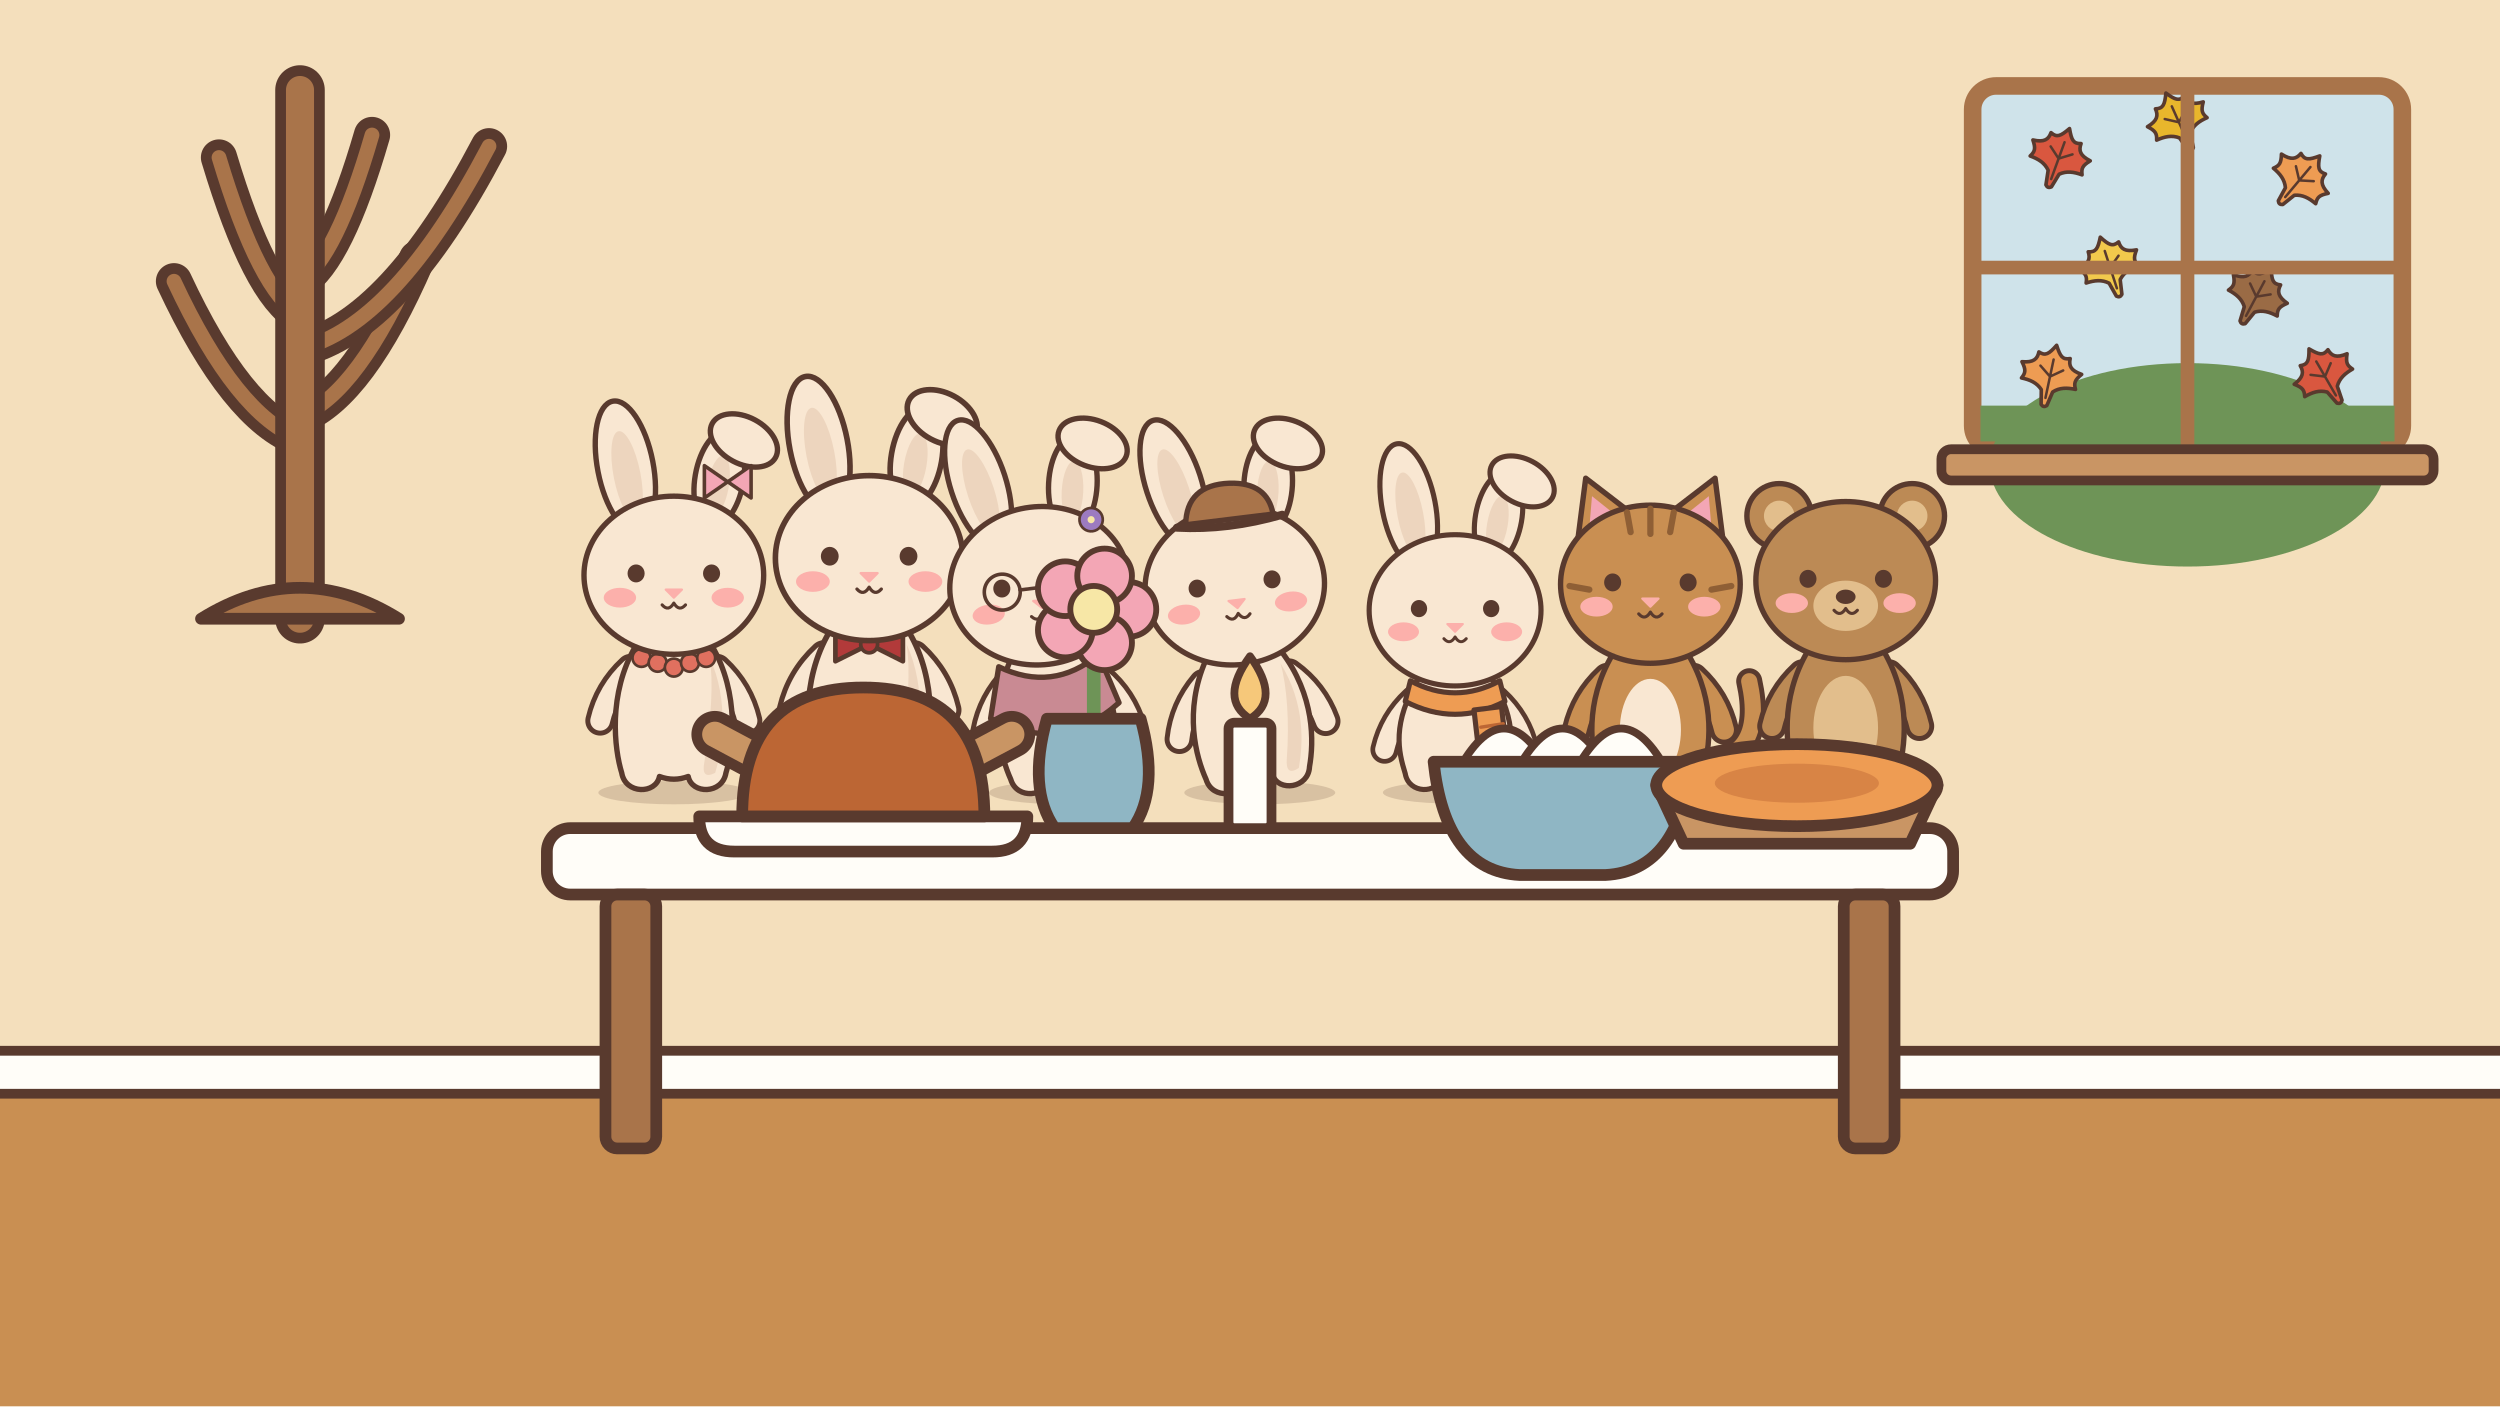
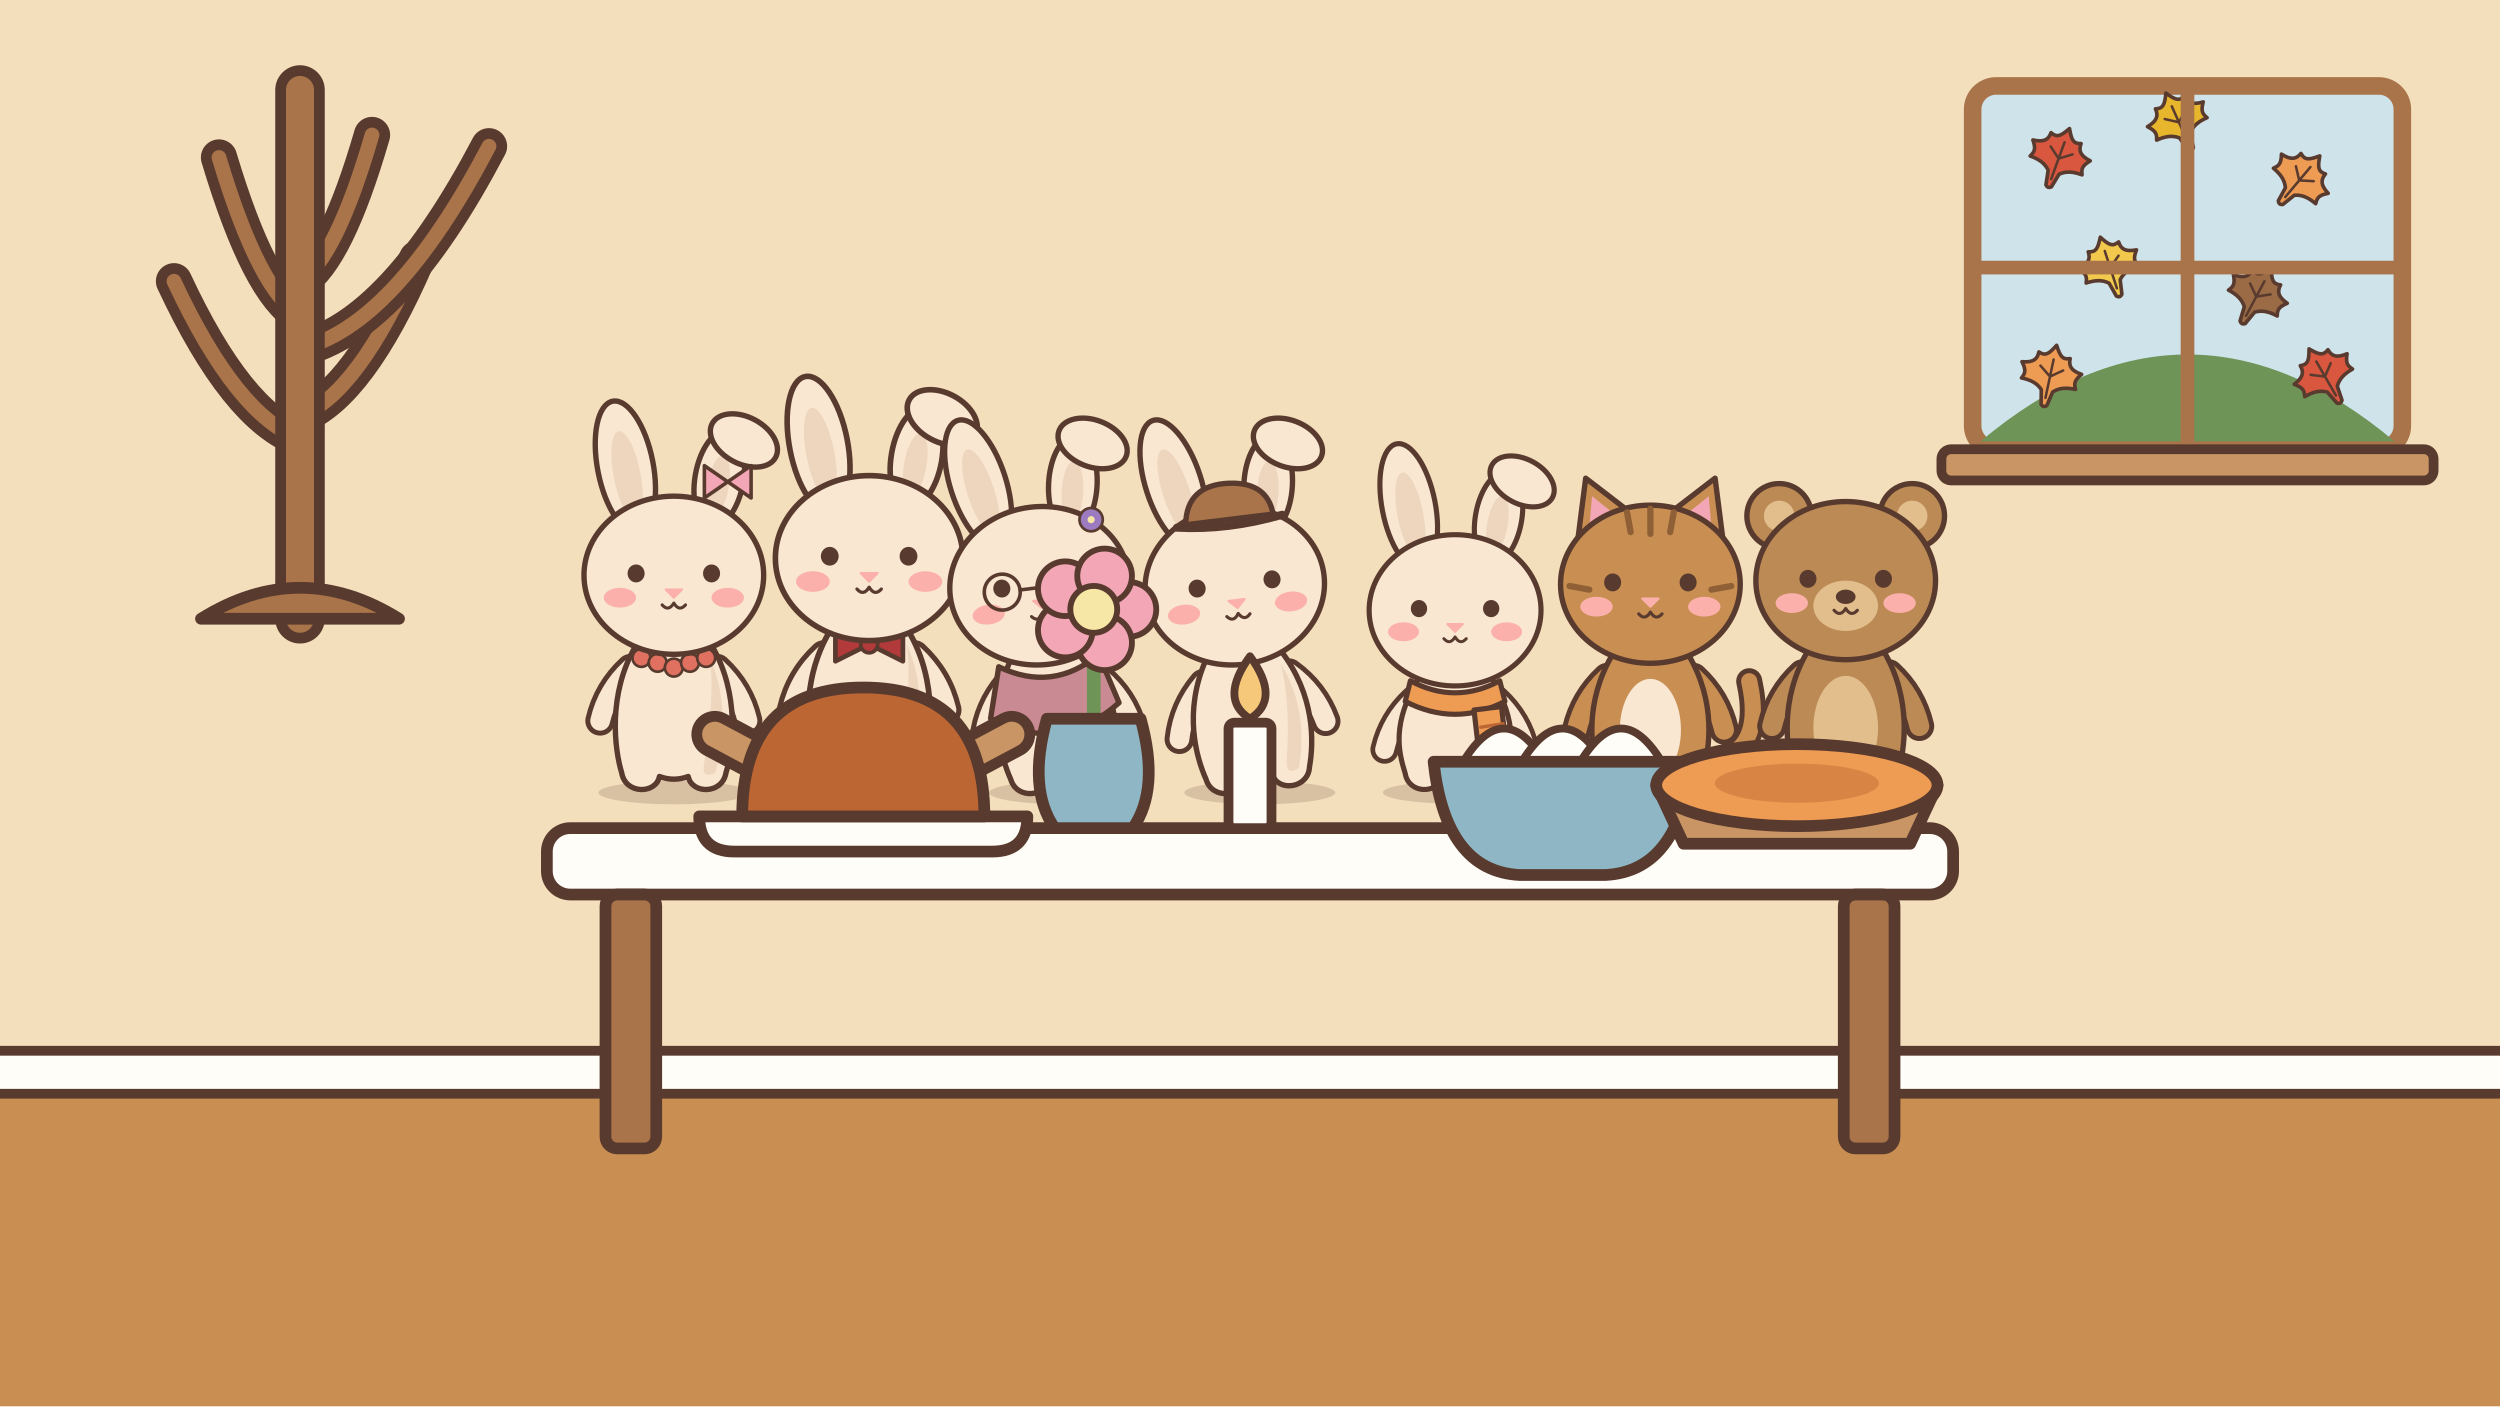
<svg xmlns="http://www.w3.org/2000/svg" viewBox="0 0 1280 720">
  <rect x="0" y="0" width="1280" height="720" rx="0" fill="#F4DFBC" />
  <rect x="0" y="560" width="1280" height="160" rx="0" fill="#C98F52" />
  <rect x="0" y="538" width="1280" height="22" rx="0" fill="#FFFDF8" />
  <path d="M0 538H1280M0 560H1280" fill="none" stroke="#593A2E" stroke-width="5" stroke-linejoin="round" stroke-linecap="round" />
  <rect x="1010" y="44" width="220" height="186" rx="12" fill="#CFE3EA" stroke="#A9744A" stroke-width="9" stroke-linejoin="round" stroke-linecap="round" />
-   <ellipse cx="1120" cy="238" rx="101.2" ry="52.08" fill="#6E9457" />
-   <rect x="1014" y="207.68" width="212" height="18.32" rx="0" fill="#6E9457" />
+   <path d="M1014 226Q1120 137 1226 226Z" fill="#6E9457" />
  <g opacity="1">
    <g transform="translate(1054 81.2) rotate(20) scale(0.372) translate(-50 -50)">
      <path d="M50 6C58 20 62 24 72 20C72 30 76 36 92 38C84 48 84 52 88 60C76 60 66 62 58 70L54 90Q50 94 46 90L42 70C34 62 24 60 12 60C16 52 16 48 8 38C24 36 28 30 28 20C38 24 42 20 50 6Z" fill="#D9573F" stroke="#593A2E" stroke-width="5" stroke-linejoin="round" stroke-linecap="round" />
      <path d="M50 26L50 80M50 50L34 38M50 50L66 38" fill="none" stroke="#593A2E" stroke-width="3.5" stroke-linejoin="round" stroke-linecap="round" />
    </g>
  </g>
  <g opacity="1">
    <g transform="translate(1115.6 62.6) rotate(-24) scale(0.372) translate(-50 -50)">
      <path d="M50 6C58 20 62 24 72 20C72 30 76 36 92 38C84 48 84 52 88 60C76 60 66 62 58 70L54 90Q50 94 46 90L42 70C34 62 24 60 12 60C16 52 16 48 8 38C24 36 28 30 28 20C38 24 42 20 50 6Z" fill="#E8B62C" stroke="#593A2E" stroke-width="5" stroke-linejoin="round" stroke-linecap="round" />
      <path d="M50 26L50 80M50 50L34 38M50 50L66 38" fill="none" stroke="#593A2E" stroke-width="3.5" stroke-linejoin="round" stroke-linecap="round" />
    </g>
  </g>
  <g opacity="1">
    <g transform="translate(1177.2 92.36) rotate(40) scale(0.372) translate(-50 -50)">
      <path d="M50 6C58 20 62 24 72 20C72 30 76 36 92 38C84 48 84 52 88 60C76 60 66 62 58 70L54 90Q50 94 46 90L42 70C34 62 24 60 12 60C16 52 16 48 8 38C24 36 28 30 28 20C38 24 42 20 50 6Z" fill="#EE9C53" stroke="#593A2E" stroke-width="5" stroke-linejoin="round" stroke-linecap="round" />
      <path d="M50 26L50 80M50 50L34 38M50 50L66 38" fill="none" stroke="#593A2E" stroke-width="3.5" stroke-linejoin="round" stroke-linecap="round" />
    </g>
  </g>
  <g opacity="1">
    <g transform="translate(1080.4 137) rotate(-18) scale(0.372) translate(-50 -50)">
      <path d="M50 6C58 20 62 24 72 20C72 30 76 36 92 38C84 48 84 52 88 60C76 60 66 62 58 70L54 90Q50 94 46 90L42 70C34 62 24 60 12 60C16 52 16 48 8 38C24 36 28 30 28 20C38 24 42 20 50 6Z" fill="#F2C94C" stroke="#593A2E" stroke-width="5" stroke-linejoin="round" stroke-linecap="round" />
      <path d="M50 26L50 80M50 50L34 38M50 50L66 38" fill="none" stroke="#593A2E" stroke-width="3.5" stroke-linejoin="round" stroke-linecap="round" />
    </g>
  </g>
  <g opacity="1">
    <g transform="translate(1155.2 151.88) rotate(28) scale(0.372) translate(-50 -50)">
      <path d="M50 6C58 20 62 24 72 20C72 30 76 36 92 38C84 48 84 52 88 60C76 60 66 62 58 70L54 90Q50 94 46 90L42 70C34 62 24 60 12 60C16 52 16 48 8 38C24 36 28 30 28 20C38 24 42 20 50 6Z" fill="#9A6B45" stroke="#593A2E" stroke-width="5" stroke-linejoin="round" stroke-linecap="round" />
      <path d="M50 26L50 80M50 50L34 38M50 50L66 38" fill="none" stroke="#593A2E" stroke-width="3.5" stroke-linejoin="round" stroke-linecap="round" />
    </g>
  </g>
  <g opacity="1">
    <g transform="translate(1049.6 192.8) rotate(12) scale(0.372) translate(-50 -50)">
      <path d="M50 6C58 20 62 24 72 20C72 30 76 36 92 38C84 48 84 52 88 60C76 60 66 62 58 70L54 90Q50 94 46 90L42 70C34 62 24 60 12 60C16 52 16 48 8 38C24 36 28 30 28 20C38 24 42 20 50 6Z" fill="#EE9C53" stroke="#593A2E" stroke-width="5" stroke-linejoin="round" stroke-linecap="round" />
      <path d="M50 26L50 80M50 50L34 38M50 50L66 38" fill="none" stroke="#593A2E" stroke-width="3.5" stroke-linejoin="round" stroke-linecap="round" />
    </g>
  </g>
  <g opacity="1">
    <g transform="translate(1190.4 192.8) rotate(-30) scale(0.372) translate(-50 -50)">
      <path d="M50 6C58 20 62 24 72 20C72 30 76 36 92 38C84 48 84 52 88 60C76 60 66 62 58 70L54 90Q50 94 46 90L42 70C34 62 24 60 12 60C16 52 16 48 8 38C24 36 28 30 28 20C38 24 42 20 50 6Z" fill="#D9573F" stroke="#593A2E" stroke-width="5" stroke-linejoin="round" stroke-linecap="round" />
      <path d="M50 26L50 80M50 50L34 38M50 50L66 38" fill="none" stroke="#593A2E" stroke-width="3.5" stroke-linejoin="round" stroke-linecap="round" />
    </g>
  </g>
  <path d="M1120 44V230M1010 137H1230" fill="none" stroke="#A9744A" stroke-width="7" stroke-linejoin="round" stroke-linecap="round" />
  <rect x="994" y="230" width="252" height="16" rx="5" fill="#C99564" stroke="#593A2E" stroke-width="5" stroke-linejoin="round" stroke-linecap="round" />
  <path d="M153.6 224.64Q121.344 213.12 89.088 144" fill="none" stroke="#593A2E" stroke-width="18.56" stroke-linejoin="round" stroke-linecap="round" />
  <path d="M153.6 224.64Q121.344 213.12 89.088 144" fill="none" stroke="#A9744A" stroke-width="7.56" stroke-linecap="round" stroke-linejoin="round" />
  <path d="M153.6 213.12Q183.552 201.6 213.504 132.48" fill="none" stroke="#593A2E" stroke-width="18.56" stroke-linejoin="round" stroke-linecap="round" />
  <path d="M153.6 213.12Q183.552 201.6 213.504 132.48" fill="none" stroke="#A9744A" stroke-width="7.56" stroke-linecap="round" stroke-linejoin="round" />
  <path d="M153.6 161.28Q132.864 149.76 112.128 80.64" fill="none" stroke="#593A2E" stroke-width="18.56" stroke-linejoin="round" stroke-linecap="round" />
  <path d="M153.6 161.28Q132.864 149.76 112.128 80.64" fill="none" stroke="#A9744A" stroke-width="7.56" stroke-linecap="round" stroke-linejoin="round" />
  <path d="M153.6 144Q172.032 132.48 190.464 69.12" fill="none" stroke="#593A2E" stroke-width="18.56" stroke-linejoin="round" stroke-linecap="round" />
  <path d="M153.6 144Q172.032 132.48 190.464 69.12" fill="none" stroke="#A9744A" stroke-width="7.56" stroke-linecap="round" stroke-linejoin="round" />
  <path d="M153.6 178.56Q201.984 167.04 250.368 74.88" fill="none" stroke="#593A2E" stroke-width="18.56" stroke-linejoin="round" stroke-linecap="round" />
  <path d="M153.6 178.56Q201.984 167.04 250.368 74.88" fill="none" stroke="#A9744A" stroke-width="7.56" stroke-linecap="round" stroke-linejoin="round" />
  <path d="M153.6 316.8V46.08" fill="none" stroke="#593A2E" stroke-width="25.364" stroke-linejoin="round" stroke-linecap="round" />
  <path d="M153.6 316.8V46.08" fill="none" stroke="#A9744A" stroke-width="14.364" stroke-linecap="round" stroke-linejoin="round" />
  <path d="M102.912 316.8Q153.6 285.12 204.288 316.8Z" fill="#A9744A" stroke="#593A2E" stroke-width="6" stroke-linejoin="round" stroke-linecap="round" />
  <g transform="translate(345 404) scale(0.46)">
    <ellipse cx="0" cy="4" rx="84" ry="13" fill="rgba(89,58,46,.18)" />
    <g transform="rotate(0)">
      <g transform="rotate(-11 -44 -308)">
        <ellipse cx="-44" cy="-360" rx="31" ry="74" fill="#F9E7D2" stroke="#593A2E" stroke-width="6" stroke-linejoin="round" stroke-linecap="round" />
        <ellipse cx="-44" cy="-350" rx="15" ry="50" fill="#EDD5BE" />
      </g>
      <g transform="rotate(10 44 -308)">
        <ellipse cx="44" cy="-346" rx="27" ry="54" fill="#F9E7D2" stroke="#593A2E" stroke-width="6" stroke-linejoin="round" stroke-linecap="round" />
        <ellipse cx="44" cy="-338" rx="12" ry="34" fill="#EDD5BE" />
      </g>
      <g transform="rotate(28 78 -388)">
        <ellipse cx="78" cy="-388" rx="40" ry="26" fill="#F9E7D2" stroke="#593A2E" stroke-width="6" stroke-linejoin="round" stroke-linecap="round" />
      </g>
      <path d="M-48 -134Q-74 -110 -82 -76" fill="none" stroke="#593A2E" stroke-width="33" stroke-linejoin="round" stroke-linecap="round" />
      <path d="M-48 -134Q-74 -110 -82 -76" fill="none" stroke="#F9E7D2" stroke-width="22" stroke-linecap="round" stroke-linejoin="round" />
      <path d="M48 -134Q74 -110 82 -76" fill="none" stroke="#593A2E" stroke-width="33" stroke-linejoin="round" stroke-linecap="round" />
      <path d="M48 -134Q74 -110 82 -76" fill="none" stroke="#F9E7D2" stroke-width="22" stroke-linecap="round" stroke-linejoin="round" />
      <path d="M-42 -160C-74 -106 -66 -44 -58 -18C-54 6 -20 6 -16 -14Q0 -8 16 -14C20 6 54 6 58 -18C66 -44 74 -106 42 -160Z" fill="#F9E7D2" stroke="#593A2E" stroke-width="6" stroke-linejoin="round" stroke-linecap="round" />
      <path d="M40 -146C62 -98 54 -44 46 -18Q30 -10 34 -30C42 -80 44 -120 40 -146Z" fill="#EDD5BE" />
      <ellipse cx="-36" cy="-146" rx="10" ry="10" fill="#E0705F" stroke="#593A2E" stroke-width="3" stroke-linejoin="round" stroke-linecap="round" />
      <ellipse cx="-18" cy="-140.6" rx="10" ry="10" fill="#E0705F" stroke="#593A2E" stroke-width="3" stroke-linejoin="round" stroke-linecap="round" />
      <ellipse cx="0" cy="-135.2" rx="10" ry="10" fill="#E0705F" stroke="#593A2E" stroke-width="3" stroke-linejoin="round" stroke-linecap="round" />
      <ellipse cx="18" cy="-140.6" rx="10" ry="10" fill="#E0705F" stroke="#593A2E" stroke-width="3" stroke-linejoin="round" stroke-linecap="round" />
      <ellipse cx="36" cy="-146" rx="10" ry="10" fill="#E0705F" stroke="#593A2E" stroke-width="3" stroke-linejoin="round" stroke-linecap="round" />
      <ellipse cx="0" cy="-238" rx="100" ry="88" fill="#F9E7D2" stroke="#593A2E" stroke-width="6" stroke-linejoin="round" stroke-linecap="round" />
      <ellipse cx="-60" cy="-213" rx="18" ry="11" fill="#FCB0AB" />
      <ellipse cx="60" cy="-213" rx="18" ry="11" fill="#FCB0AB" />
      <ellipse cx="-42" cy="-240" rx="9.5" ry="10" fill="#593A2E" />
      <ellipse cx="42" cy="-240" rx="9.5" ry="10" fill="#593A2E" />
      <path d="M-9 -222H9L0 -213Z" fill="#FCB0AB" stroke="#FCB0AB" stroke-width="2.5" stroke-linejoin="round" stroke-linecap="round" />
      <path d="M-13 -205Q-6 -197 0 -207Q6 -197 13 -205" fill="none" stroke="#593A2E" stroke-width="3.5" stroke-linejoin="round" stroke-linecap="round" />
      <path d="M60 -342L34 -360V-324ZM60 -342L86 -360V-324Z" fill="#F3A6B5" stroke="#593A2E" stroke-width="4" stroke-linejoin="round" stroke-linecap="round" />
    </g>
  </g>
  <g transform="translate(445 400) scale(0.48)">
    <ellipse cx="0" cy="4" rx="84" ry="13" fill="rgba(89,58,46,.18)" />
    <g transform="rotate(0)">
      <g transform="rotate(-11 -44 -308)">
        <ellipse cx="-44" cy="-360" rx="31" ry="74" fill="#F9E7D2" stroke="#593A2E" stroke-width="6" stroke-linejoin="round" stroke-linecap="round" />
        <ellipse cx="-44" cy="-350" rx="15" ry="50" fill="#EDD5BE" />
      </g>
      <g transform="rotate(10 44 -308)">
        <ellipse cx="44" cy="-346" rx="27" ry="54" fill="#F9E7D2" stroke="#593A2E" stroke-width="6" stroke-linejoin="round" stroke-linecap="round" />
        <ellipse cx="44" cy="-338" rx="12" ry="34" fill="#EDD5BE" />
      </g>
      <g transform="rotate(28 78 -388)">
        <ellipse cx="78" cy="-388" rx="40" ry="26" fill="#F9E7D2" stroke="#593A2E" stroke-width="6" stroke-linejoin="round" stroke-linecap="round" />
      </g>
      <path d="M-48 -134Q-74 -110 -82 -76" fill="none" stroke="#593A2E" stroke-width="33" stroke-linejoin="round" stroke-linecap="round" />
      <path d="M-48 -134Q-74 -110 -82 -76" fill="none" stroke="#F9E7D2" stroke-width="22" stroke-linecap="round" stroke-linejoin="round" />
      <path d="M48 -134Q74 -110 82 -76" fill="none" stroke="#593A2E" stroke-width="33" stroke-linejoin="round" stroke-linecap="round" />
      <path d="M48 -134Q74 -110 82 -76" fill="none" stroke="#F9E7D2" stroke-width="22" stroke-linecap="round" stroke-linejoin="round" />
      <path d="M-42 -160C-74 -106 -66 -44 -58 -18C-54 6 -20 6 -16 -14Q0 -8 16 -14C20 6 54 6 58 -18C66 -44 74 -106 42 -160Z" fill="#F9E7D2" stroke="#593A2E" stroke-width="6" stroke-linejoin="round" stroke-linecap="round" />
      <path d="M40 -146C62 -98 54 -44 46 -18Q30 -10 34 -30C42 -80 44 -120 40 -146Z" fill="#EDD5BE" />
      <path d="M0 -146L-36 -162V-128ZM0 -146L36 -162V-128Z" fill="#B23A3A" stroke="#593A2E" stroke-width="5" stroke-linejoin="round" stroke-linecap="round" />
      <ellipse cx="0" cy="-146" rx="9" ry="9" fill="#B23A3A" stroke="#593A2E" stroke-width="4" stroke-linejoin="round" stroke-linecap="round" />
      <ellipse cx="0" cy="-238" rx="100" ry="88" fill="#F9E7D2" stroke="#593A2E" stroke-width="6" stroke-linejoin="round" stroke-linecap="round" />
      <ellipse cx="-60" cy="-213" rx="18" ry="11" fill="#FCB0AB" />
      <ellipse cx="60" cy="-213" rx="18" ry="11" fill="#FCB0AB" />
      <ellipse cx="-42" cy="-240" rx="9.5" ry="10" fill="#593A2E" />
      <ellipse cx="42" cy="-240" rx="9.5" ry="10" fill="#593A2E" />
      <path d="M-9 -222H9L0 -213Z" fill="#FCB0AB" stroke="#FCB0AB" stroke-width="2.5" stroke-linejoin="round" stroke-linecap="round" />
      <path d="M-13 -205Q-6 -197 0 -207Q6 -197 13 -205" fill="none" stroke="#593A2E" stroke-width="3.5" stroke-linejoin="round" stroke-linecap="round" />
    </g>
  </g>
  <g transform="translate(545 404) scale(0.46)">
    <ellipse cx="0" cy="4" rx="84" ry="13" fill="rgba(89,58,46,.18)" />
    <g transform="rotate(-7)">
      <g transform="rotate(-11 -44 -298)">
        <ellipse cx="-44" cy="-350" rx="31" ry="74" fill="#F9E7D2" stroke="#593A2E" stroke-width="6" stroke-linejoin="round" stroke-linecap="round" />
        <ellipse cx="-44" cy="-340" rx="15" ry="50" fill="#EDD5BE" />
      </g>
      <g transform="rotate(10 44 -298)">
        <ellipse cx="44" cy="-336" rx="27" ry="54" fill="#F9E7D2" stroke="#593A2E" stroke-width="6" stroke-linejoin="round" stroke-linecap="round" />
        <ellipse cx="44" cy="-328" rx="12" ry="34" fill="#EDD5BE" />
      </g>
      <g transform="rotate(28 78 -378)">
        <ellipse cx="78" cy="-378" rx="40" ry="26" fill="#F9E7D2" stroke="#593A2E" stroke-width="6" stroke-linejoin="round" stroke-linecap="round" />
      </g>
      <path d="M-48 -124Q-74 -100 -82 -66" fill="none" stroke="#593A2E" stroke-width="33" stroke-linejoin="round" stroke-linecap="round" />
      <path d="M-48 -124Q-74 -100 -82 -66" fill="none" stroke="#F9E7D2" stroke-width="22" stroke-linecap="round" stroke-linejoin="round" />
      <path d="M48 -124Q74 -100 82 -66" fill="none" stroke="#593A2E" stroke-width="33" stroke-linejoin="round" stroke-linecap="round" />
      <path d="M48 -124Q74 -100 82 -66" fill="none" stroke="#F9E7D2" stroke-width="22" stroke-linecap="round" stroke-linejoin="round" />
      <path d="M-42 -150C-74 -96 -66 -44 -58 -18C-54 6 -20 6 -16 -14Q0 -8 16 -14C20 6 54 6 58 -18C66 -44 74 -96 42 -150Z" fill="#F9E7D2" stroke="#593A2E" stroke-width="6" stroke-linejoin="round" stroke-linecap="round" />
      <path d="M40 -136C62 -88 54 -44 46 -18Q30 -10 34 -30C42 -70 44 -110 40 -136Z" fill="#EDD5BE" />
      <path d="M-56 -144Q0 -108 56 -144L72 -88Q0 -38 -72 -88Z" fill="#C98A93" stroke="#593A2E" stroke-width="6" stroke-linejoin="round" stroke-linecap="round" />
      <ellipse cx="0" cy="-228" rx="100" ry="88" fill="#F9E7D2" stroke="#593A2E" stroke-width="6" stroke-linejoin="round" stroke-linecap="round" />
      <ellipse cx="-60" cy="-203" rx="18" ry="11" fill="#FCB0AB" />
      <ellipse cx="60" cy="-203" rx="18" ry="11" fill="#FCB0AB" />
      <ellipse cx="-42" cy="-230" rx="9.5" ry="10" fill="#593A2E" />
      <ellipse cx="42" cy="-230" rx="9.5" ry="10" fill="#593A2E" />
      <path d="M-9 -212H9L0 -203Z" fill="#FCB0AB" stroke="#FCB0AB" stroke-width="2.5" stroke-linejoin="round" stroke-linecap="round" />
      <path d="M-13 -195Q-6 -187 0 -197Q6 -187 13 -195" fill="none" stroke="#593A2E" stroke-width="3.5" stroke-linejoin="round" stroke-linecap="round" />
      <circle cx="-42" cy="-226" r="20" fill="none" stroke="#593A2E" stroke-width="4" stroke-linejoin="round" stroke-linecap="round" />
      <circle cx="42" cy="-226" r="20" fill="none" stroke="#593A2E" stroke-width="4" stroke-linejoin="round" stroke-linecap="round" />
      <path d="M-22 -226H22" fill="none" stroke="#593A2E" stroke-width="4" stroke-linejoin="round" stroke-linecap="round" />
      <ellipse cx="66" cy="-294" rx="13" ry="13" fill="#9C7BC0" stroke="#593A2E" stroke-width="3" stroke-linejoin="round" stroke-linecap="round" />
      <ellipse cx="66" cy="-294" rx="4" ry="4" fill="#F7E7A6" />
    </g>
  </g>
  <g transform="translate(645 404) scale(0.46)">
    <ellipse cx="0" cy="4" rx="84" ry="13" fill="rgba(89,58,46,.18)" />
    <g transform="rotate(-7)">
      <g transform="rotate(-11 -44 -298)">
        <ellipse cx="-44" cy="-350" rx="31" ry="74" fill="#F9E7D2" stroke="#593A2E" stroke-width="6" stroke-linejoin="round" stroke-linecap="round" />
        <ellipse cx="-44" cy="-340" rx="15" ry="50" fill="#EDD5BE" />
      </g>
      <g transform="rotate(10 44 -298)">
        <ellipse cx="44" cy="-336" rx="27" ry="54" fill="#F9E7D2" stroke="#593A2E" stroke-width="6" stroke-linejoin="round" stroke-linecap="round" />
        <ellipse cx="44" cy="-328" rx="12" ry="34" fill="#EDD5BE" />
      </g>
      <g transform="rotate(28 78 -378)">
        <ellipse cx="78" cy="-378" rx="40" ry="26" fill="#F9E7D2" stroke="#593A2E" stroke-width="6" stroke-linejoin="round" stroke-linecap="round" />
      </g>
      <path d="M-48 -124Q-74 -100 -82 -66" fill="none" stroke="#593A2E" stroke-width="33" stroke-linejoin="round" stroke-linecap="round" />
      <path d="M-48 -124Q-74 -100 -82 -66" fill="none" stroke="#F9E7D2" stroke-width="22" stroke-linecap="round" stroke-linejoin="round" />
      <path d="M48 -124Q74 -100 82 -66" fill="none" stroke="#593A2E" stroke-width="33" stroke-linejoin="round" stroke-linecap="round" />
      <path d="M48 -124Q74 -100 82 -66" fill="none" stroke="#F9E7D2" stroke-width="22" stroke-linecap="round" stroke-linejoin="round" />
      <path d="M-42 -150C-74 -96 -66 -44 -58 -18C-54 6 -20 6 -16 -14Q0 -8 16 -14C20 6 54 6 58 -18C66 -44 74 -96 42 -150Z" fill="#F9E7D2" stroke="#593A2E" stroke-width="6" stroke-linejoin="round" stroke-linecap="round" />
      <path d="M40 -136C62 -88 54 -44 46 -18Q30 -10 34 -30C42 -70 44 -110 40 -136Z" fill="#EDD5BE" />
      <ellipse cx="0" cy="-228" rx="100" ry="88" fill="#F9E7D2" stroke="#593A2E" stroke-width="6" stroke-linejoin="round" stroke-linecap="round" />
      <ellipse cx="-60" cy="-203" rx="18" ry="11" fill="#FCB0AB" />
      <ellipse cx="60" cy="-203" rx="18" ry="11" fill="#FCB0AB" />
      <ellipse cx="-42" cy="-230" rx="9.5" ry="10" fill="#593A2E" />
      <ellipse cx="42" cy="-230" rx="9.5" ry="10" fill="#593A2E" />
      <path d="M-9 -212H9L0 -203Z" fill="#FCB0AB" stroke="#FCB0AB" stroke-width="2.5" stroke-linejoin="round" stroke-linecap="round" />
      <path d="M-13 -195Q-6 -187 0 -197Q6 -187 13 -195" fill="none" stroke="#593A2E" stroke-width="3.5" stroke-linejoin="round" stroke-linecap="round" />
      <g transform="">
        <path d="M-46 -302Q-40 -346 8 -342Q50 -338 52 -302Z" fill="#A9744A" stroke="#593A2E" stroke-width="6" stroke-linejoin="round" stroke-linecap="round" />
        <path d="M-56 -300Q0 -290 62 -300" fill="none" stroke="#593A2E" stroke-width="9" stroke-linejoin="round" stroke-linecap="round" />
      </g>
    </g>
  </g>
  <g transform="translate(745 404) scale(0.44)">
    <ellipse cx="0" cy="4" rx="84" ry="13" fill="rgba(89,58,46,.18)" />
    <g transform="rotate(0)">
      <g transform="rotate(-11 -44 -278)">
        <ellipse cx="-44" cy="-330" rx="31" ry="74" fill="#F9E7D2" stroke="#593A2E" stroke-width="6" stroke-linejoin="round" stroke-linecap="round" />
        <ellipse cx="-44" cy="-320" rx="15" ry="50" fill="#EDD5BE" />
      </g>
      <g transform="rotate(10 44 -278)">
        <ellipse cx="44" cy="-316" rx="27" ry="54" fill="#F9E7D2" stroke="#593A2E" stroke-width="6" stroke-linejoin="round" stroke-linecap="round" />
        <ellipse cx="44" cy="-308" rx="12" ry="34" fill="#EDD5BE" />
      </g>
      <g transform="rotate(28 78 -358)">
        <ellipse cx="78" cy="-358" rx="40" ry="26" fill="#F9E7D2" stroke="#593A2E" stroke-width="6" stroke-linejoin="round" stroke-linecap="round" />
      </g>
      <path d="M-48 -104Q-74 -80 -82 -46" fill="none" stroke="#593A2E" stroke-width="33" stroke-linejoin="round" stroke-linecap="round" />
      <path d="M-48 -104Q-74 -80 -82 -46" fill="none" stroke="#F9E7D2" stroke-width="22" stroke-linecap="round" stroke-linejoin="round" />
      <path d="M48 -104Q74 -80 82 -46" fill="none" stroke="#593A2E" stroke-width="33" stroke-linejoin="round" stroke-linecap="round" />
      <path d="M48 -104Q74 -80 82 -46" fill="none" stroke="#F9E7D2" stroke-width="22" stroke-linecap="round" stroke-linejoin="round" />
      <path d="M-42 -130C-74 -76 -66 -44 -58 -18C-54 6 -20 6 -16 -14Q0 -8 16 -14C20 6 54 6 58 -18C66 -44 74 -76 42 -130Z" fill="#F9E7D2" stroke="#593A2E" stroke-width="6" stroke-linejoin="round" stroke-linecap="round" />
      <path d="M40 -116C62 -68 54 -44 46 -18Q30 -10 34 -30C42 -50 44 -90 40 -116Z" fill="#EDD5BE" />
      <path d="M-52 -126Q0 -98 52 -126L58 -102Q0 -72 -58 -102Z" fill="#EE9C53" stroke="#593A2E" stroke-width="6" stroke-linejoin="round" stroke-linecap="round" />
      <path d="M22 -92L54 -96L60 -44L28 -40Z" fill="#EE9C53" stroke="#593A2E" stroke-width="6" stroke-linejoin="round" stroke-linecap="round" />
      <path d="M30 -72L56 -76" fill="none" stroke="#BC6634" stroke-width="4" stroke-linejoin="round" stroke-linecap="round" />
      <ellipse cx="0" cy="-208" rx="100" ry="88" fill="#F9E7D2" stroke="#593A2E" stroke-width="6" stroke-linejoin="round" stroke-linecap="round" />
      <ellipse cx="-60" cy="-183" rx="18" ry="11" fill="#FCB0AB" />
      <ellipse cx="60" cy="-183" rx="18" ry="11" fill="#FCB0AB" />
      <ellipse cx="-42" cy="-210" rx="9.5" ry="10" fill="#593A2E" />
      <ellipse cx="42" cy="-210" rx="9.5" ry="10" fill="#593A2E" />
      <path d="M-9 -192H9L0 -183Z" fill="#FCB0AB" stroke="#FCB0AB" stroke-width="2.5" stroke-linejoin="round" stroke-linecap="round" />
      <path d="M-13 -175Q-6 -167 0 -177Q6 -167 13 -175" fill="none" stroke="#593A2E" stroke-width="3.5" stroke-linejoin="round" stroke-linecap="round" />
    </g>
  </g>
  <g transform="translate(845 404) scale(0.46)">
    <ellipse cx="0" cy="4" rx="84" ry="13" fill="rgba(89,58,46,.18)" />
    <g transform="rotate(0)">
      <path d="M50 -30Q130 -30 110 -120" fill="none" stroke="#593A2E" stroke-width="29" stroke-linejoin="round" stroke-linecap="round" />
      <path d="M50 -30Q130 -30 110 -120" fill="none" stroke="#C98F52" stroke-width="18" stroke-linecap="round" stroke-linejoin="round" />
      <path d="M-82 -268L-72 -346L-20 -306Z" fill="#C98F52" stroke="#593A2E" stroke-width="6" stroke-linejoin="round" stroke-linecap="round" />
      <path d="M-68 -290L-65 -326L-40 -306Z" fill="#F3A6B5" />
      <path d="M82 -268L72 -346L20 -306Z" fill="#C98F52" stroke="#593A2E" stroke-width="6" stroke-linejoin="round" stroke-linecap="round" />
      <path d="M68 -290L65 -326L40 -306Z" fill="#F3A6B5" />
      <path d="M-48 -124Q-74 -100 -82 -66" fill="none" stroke="#593A2E" stroke-width="33" stroke-linejoin="round" stroke-linecap="round" />
      <path d="M-48 -124Q-74 -100 -82 -66" fill="none" stroke="#C98F52" stroke-width="22" stroke-linecap="round" stroke-linejoin="round" />
      <path d="M48 -124Q74 -100 82 -66" fill="none" stroke="#593A2E" stroke-width="33" stroke-linejoin="round" stroke-linecap="round" />
      <path d="M48 -124Q74 -100 82 -66" fill="none" stroke="#C98F52" stroke-width="22" stroke-linecap="round" stroke-linejoin="round" />
      <path d="M-42 -150C-74 -96 -66 -44 -58 -18C-54 6 -20 6 -16 -14Q0 -8 16 -14C20 6 54 6 58 -18C66 -44 74 -96 42 -150Z" fill="#C98F52" stroke="#593A2E" stroke-width="6" stroke-linejoin="round" stroke-linecap="round" />
      <ellipse cx="0" cy="-66" rx="34" ry="56.667" fill="#F9E7D2" />
      <ellipse cx="0" cy="-228" rx="100" ry="88" fill="#C98F52" stroke="#593A2E" stroke-width="6" stroke-linejoin="round" stroke-linecap="round" />
      <path d="M0 -312L0 -284M-26 -308L-22 -286M26 -308L22 -286" fill="none" stroke="#8F5F35" stroke-width="7" stroke-linejoin="round" stroke-linecap="round" />
      <path d="M-90 -226L-68 -222M90 -226L68 -222" fill="none" stroke="#8F5F35" stroke-width="7" stroke-linejoin="round" stroke-linecap="round" />
      <ellipse cx="-60" cy="-203" rx="18" ry="11" fill="#FCB0AB" />
      <ellipse cx="60" cy="-203" rx="18" ry="11" fill="#FCB0AB" />
      <ellipse cx="-42" cy="-230" rx="9.5" ry="10" fill="#593A2E" />
      <ellipse cx="42" cy="-230" rx="9.5" ry="10" fill="#593A2E" />
      <path d="M-9 -212H9L0 -203Z" fill="#FCB0AB" stroke="#FCB0AB" stroke-width="2.5" stroke-linejoin="round" stroke-linecap="round" />
      <path d="M-13 -195Q-6 -187 0 -197Q6 -187 13 -195" fill="none" stroke="#593A2E" stroke-width="3.5" stroke-linejoin="round" stroke-linecap="round" />
    </g>
  </g>
  <g transform="translate(945 404) scale(0.46)">
    <ellipse cx="0" cy="4" rx="84" ry="13" fill="rgba(89,58,46,.18)" />
    <g transform="rotate(0)">
      <ellipse cx="-74" cy="-304" rx="36" ry="36" fill="#BC8A55" stroke="#593A2E" stroke-width="6" stroke-linejoin="round" stroke-linecap="round" />
      <ellipse cx="-74" cy="-304" rx="17" ry="17" fill="#E2BE8C" />
      <ellipse cx="74" cy="-304" rx="36" ry="36" fill="#BC8A55" stroke="#593A2E" stroke-width="6" stroke-linejoin="round" stroke-linecap="round" />
      <ellipse cx="74" cy="-304" rx="17" ry="17" fill="#E2BE8C" />
      <path d="M-48 -128Q-74 -104 -82 -70" fill="none" stroke="#593A2E" stroke-width="33" stroke-linejoin="round" stroke-linecap="round" />
      <path d="M-48 -128Q-74 -104 -82 -70" fill="none" stroke="#BC8A55" stroke-width="22" stroke-linecap="round" stroke-linejoin="round" />
      <path d="M48 -128Q74 -104 82 -70" fill="none" stroke="#593A2E" stroke-width="33" stroke-linejoin="round" stroke-linecap="round" />
      <path d="M48 -128Q74 -104 82 -70" fill="none" stroke="#BC8A55" stroke-width="22" stroke-linecap="round" stroke-linejoin="round" />
      <path d="M-42 -154C-74 -100 -66 -44 -58 -18C-54 6 -20 6 -16 -14Q0 -8 16 -14C20 6 54 6 58 -18C66 -44 74 -100 42 -154Z" fill="#BC8A55" stroke="#593A2E" stroke-width="6" stroke-linejoin="round" stroke-linecap="round" />
      <ellipse cx="0" cy="-68" rx="36" ry="58" fill="#E2BE8C" />
      <ellipse cx="0" cy="-232" rx="100" ry="88" fill="#BC8A55" stroke="#593A2E" stroke-width="6" stroke-linejoin="round" stroke-linecap="round" />
      <ellipse cx="0" cy="-204" rx="36" ry="28" fill="#E2BE8C" />
      <ellipse cx="-60" cy="-207" rx="18" ry="11" fill="#FCB0AB" />
      <ellipse cx="60" cy="-207" rx="18" ry="11" fill="#FCB0AB" />
      <ellipse cx="-42" cy="-234" rx="9.5" ry="10" fill="#593A2E" />
      <ellipse cx="42" cy="-234" rx="9.5" ry="10" fill="#593A2E" />
      <path d="M-9 -216H9L0 -207Z" fill="#FCB0AB" stroke="#FCB0AB" stroke-width="2.5" stroke-linejoin="round" stroke-linecap="round" />
      <path d="M-13 -199Q-6 -191 0 -201Q6 -191 13 -199" fill="none" stroke="#593A2E" stroke-width="3.5" stroke-linejoin="round" stroke-linecap="round" />
      <ellipse cx="0" cy="-214" rx="11" ry="8" fill="#593A2E" />
    </g>
  </g>
  <rect x="280" y="424" width="720" height="34" rx="12" fill="#FFFDF8" stroke="#593A2E" stroke-width="6" stroke-linejoin="round" stroke-linecap="round" />
  <rect x="310" y="458" width="26" height="130" rx="6" fill="#A9744A" stroke="#593A2E" stroke-width="6" stroke-linejoin="round" stroke-linecap="round" />
  <rect x="944" y="458" width="26" height="130" rx="6" fill="#A9744A" stroke="#593A2E" stroke-width="6" stroke-linejoin="round" stroke-linecap="round" />
  <path d="M358 418H526Q526 436 508 436H376Q358 436 358 418Z" fill="#FFFDF8" stroke="#593A2E" stroke-width="6" stroke-linejoin="round" stroke-linecap="round" />
  <path d="M396 392L366 376" fill="none" stroke="#593A2E" stroke-width="24" stroke-linejoin="round" stroke-linecap="round" />
  <path d="M396 392L366 376" fill="none" stroke="#C99564" stroke-width="13" stroke-linecap="round" stroke-linejoin="round" />
  <path d="M488 392L518 376" fill="none" stroke="#593A2E" stroke-width="24" stroke-linejoin="round" stroke-linecap="round" />
  <path d="M488 392L518 376" fill="none" stroke="#C99564" stroke-width="13" stroke-linecap="round" stroke-linejoin="round" />
  <path d="M380 418Q380 352 442 352Q504 352 504 418Z" fill="#BC6634" stroke="#593A2E" stroke-width="6" stroke-linejoin="round" stroke-linecap="round" />
  <path d="M748 392Q770 354 792 392Z" fill="#FFFDF8" stroke="#593A2E" stroke-width="4" stroke-linejoin="round" stroke-linecap="round" />
  <path d="M778 392Q800 354 822 392Z" fill="#FFFDF8" stroke="#593A2E" stroke-width="4" stroke-linejoin="round" stroke-linecap="round" />
  <path d="M808 392Q830 354 852 392Z" fill="#FFFDF8" stroke="#593A2E" stroke-width="4" stroke-linejoin="round" stroke-linecap="round" />
  <path d="M734 390H866Q860 446 822 448H778Q740 446 734 390Z" fill="#8FB6C4" stroke="#593A2E" stroke-width="6" stroke-linejoin="round" stroke-linecap="round" />
  <path d="M848 402H992L978 432H862Z" fill="#C99564" stroke="#593A2E" stroke-width="6" stroke-linejoin="round" stroke-linecap="round" />
  <ellipse cx="920" cy="402" rx="72" ry="21" fill="#EE9C53" stroke="#593A2E" stroke-width="6" stroke-linejoin="round" stroke-linecap="round" />
  <ellipse cx="920" cy="401" rx="42" ry="10" fill="#BC6634" opacity=".45" />
  <path d="M560 374V324" fill="none" stroke="#6E9457" stroke-width="7" stroke-linejoin="round" stroke-linecap="round" />
  <ellipse cx="578" cy="312" rx="14" ry="14" fill="#F3A6B5" stroke="#593A2E" stroke-width="3" stroke-linejoin="round" stroke-linecap="round" />
  <ellipse cx="565.562" cy="329.119" rx="14" ry="14" fill="#F3A6B5" stroke="#593A2E" stroke-width="3" stroke-linejoin="round" stroke-linecap="round" />
  <ellipse cx="545.438" cy="322.58" rx="14" ry="14" fill="#F3A6B5" stroke="#593A2E" stroke-width="3" stroke-linejoin="round" stroke-linecap="round" />
  <ellipse cx="545.438" cy="301.42" rx="14" ry="14" fill="#F3A6B5" stroke="#593A2E" stroke-width="3" stroke-linejoin="round" stroke-linecap="round" />
  <ellipse cx="565.562" cy="294.881" rx="14" ry="14" fill="#F3A6B5" stroke="#593A2E" stroke-width="3" stroke-linejoin="round" stroke-linecap="round" />
  <ellipse cx="560" cy="312" rx="12" ry="12" fill="#F7E7A6" stroke="#593A2E" stroke-width="3" stroke-linejoin="round" stroke-linecap="round" />
  <path d="M536 368Q526 404 540 424H580Q594 404 584 368Z" fill="#8FB6C4" stroke="#593A2E" stroke-width="6" stroke-linejoin="round" stroke-linecap="round" />
  <rect x="629" y="370" width="22" height="54" rx="3" fill="#FFFDF8" stroke="#593A2E" stroke-width="5" stroke-linejoin="round" stroke-linecap="round" />
  <path d="M640 336Q656 358 640 368Q624 358 640 336Z" fill="#F6C87A" stroke="#593A2E" stroke-width="4" stroke-linejoin="round" stroke-linecap="round" />
</svg>
